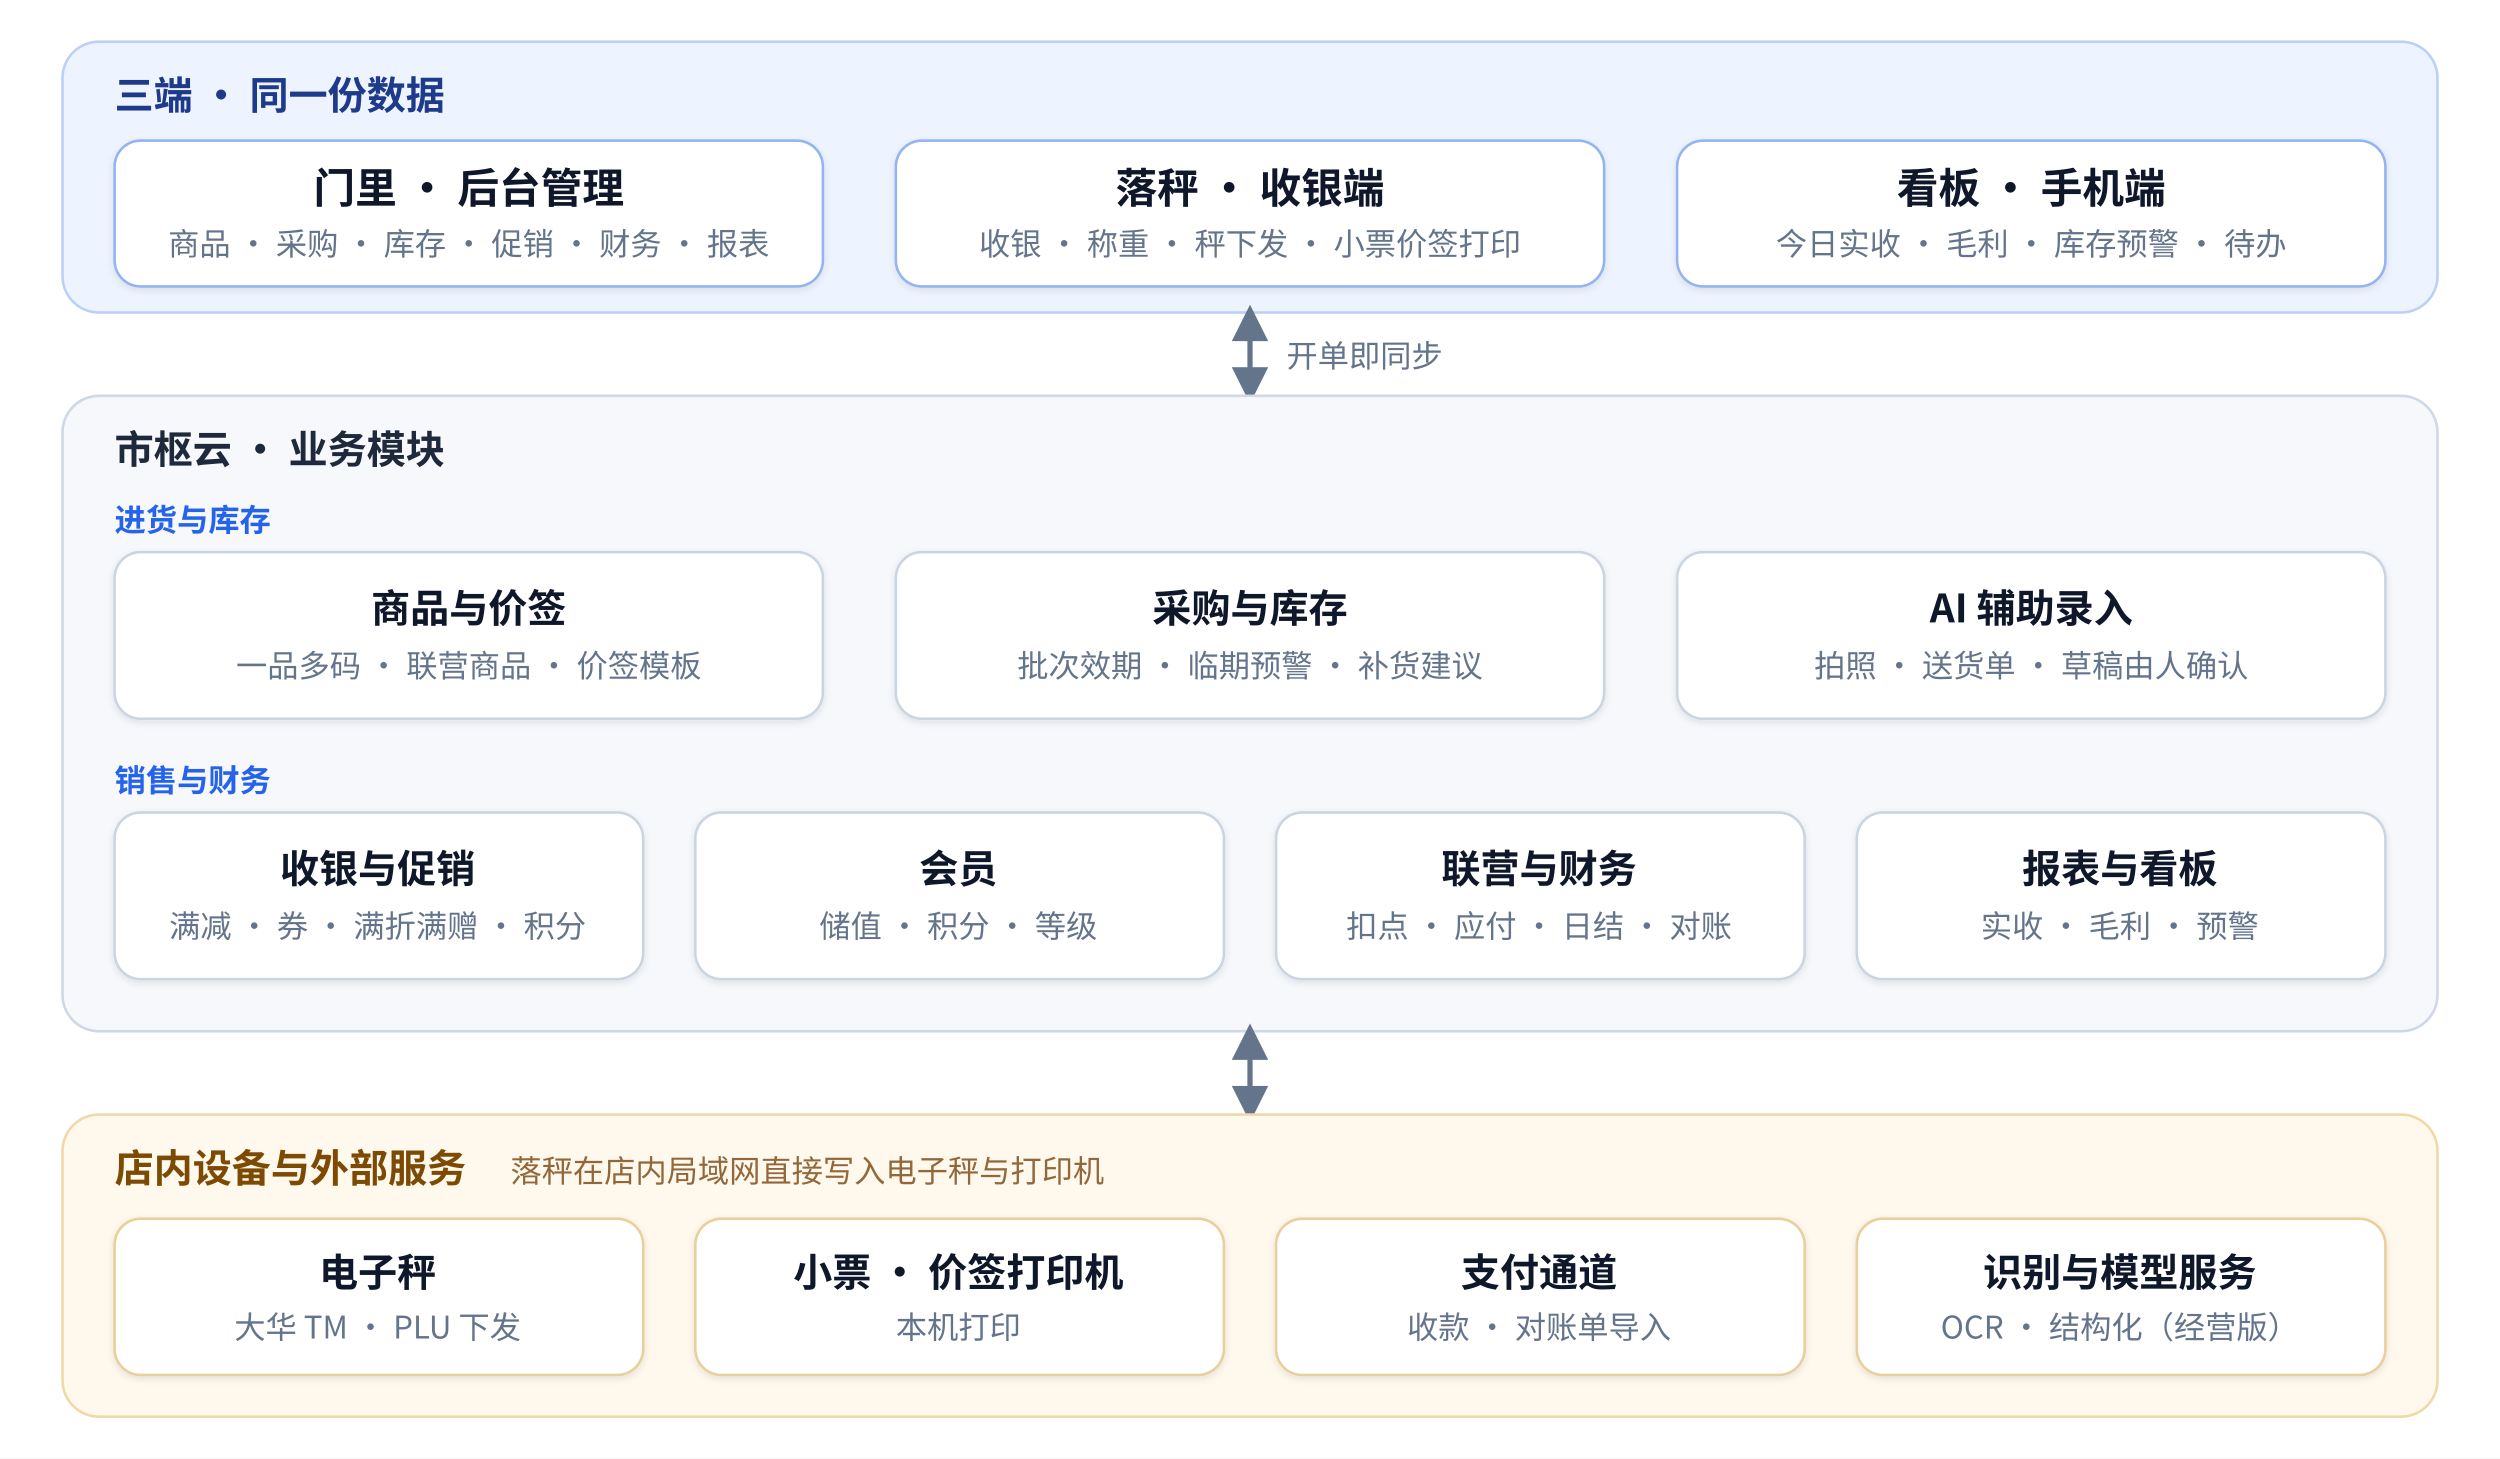
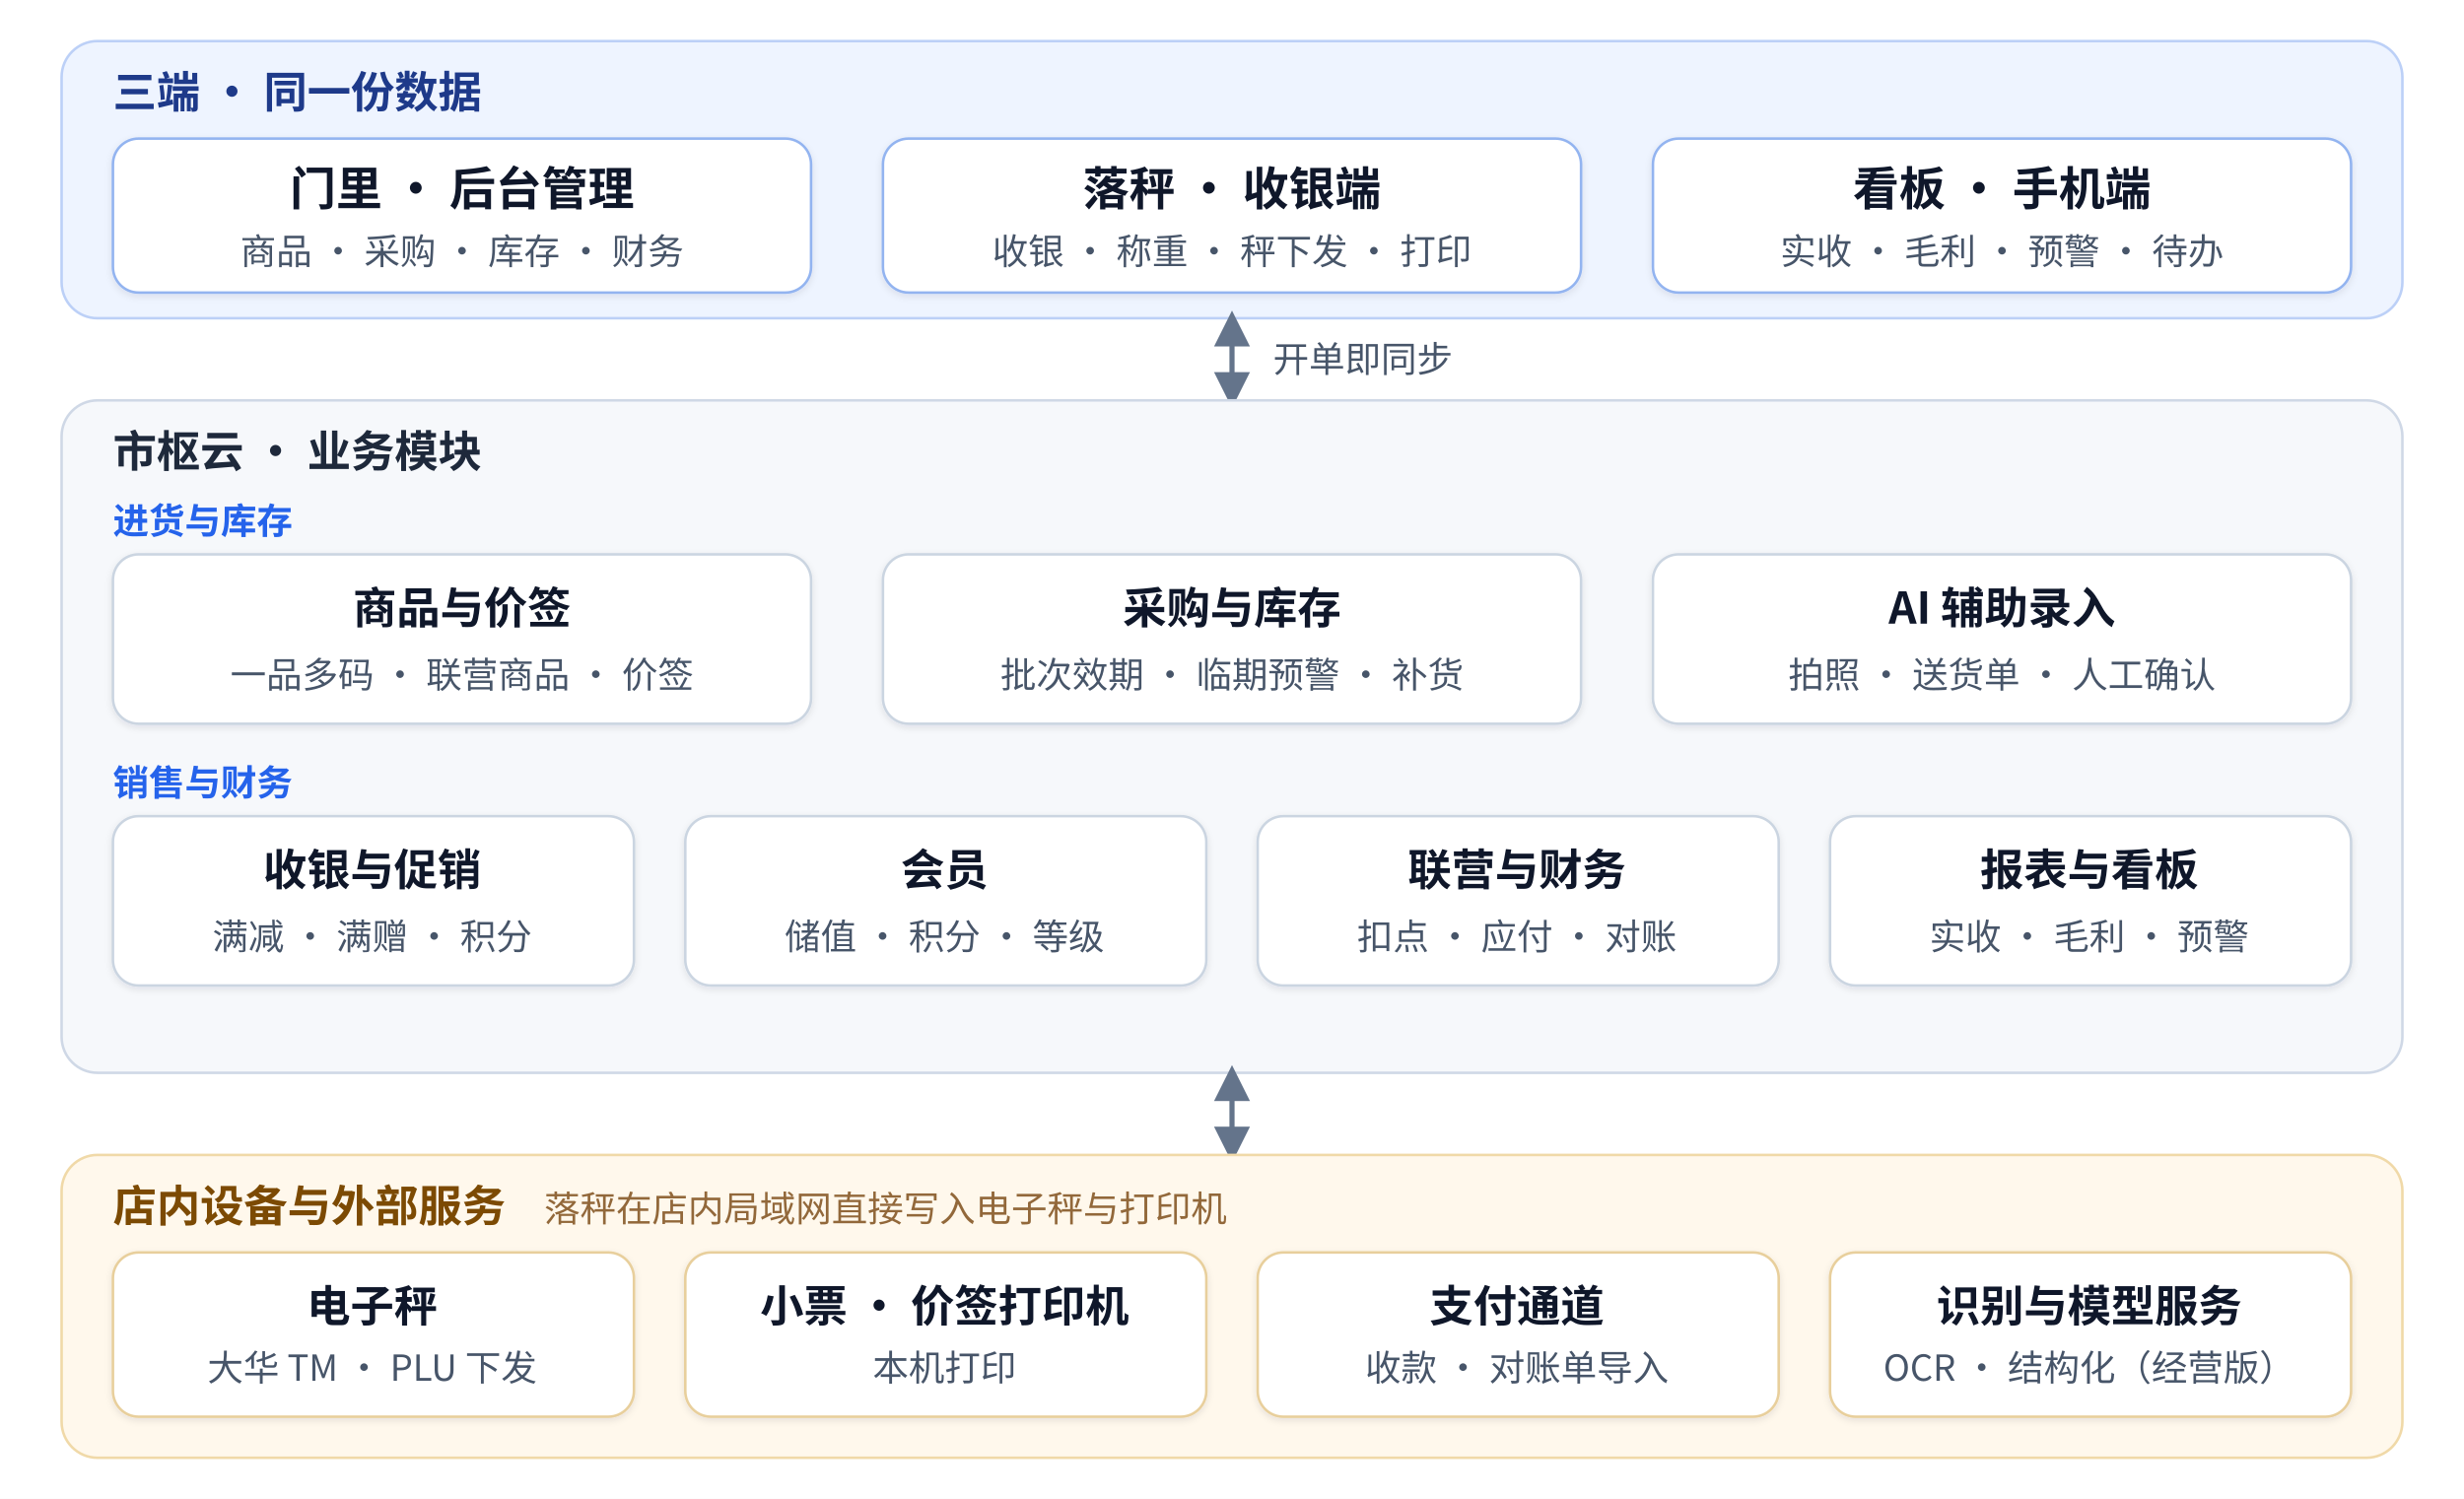
- <svg xmlns="http://www.w3.org/2000/svg" viewBox="0 0 960 560" width="960" height="560" font-family="'PingFang SC','Microsoft YaHei','Noto Sans CJK SC',sans-serif">
+ <svg xmlns="http://www.w3.org/2000/svg" viewBox="0 0 960 584" width="960" height="584" font-family="'PingFang SC','Microsoft YaHei','Noto Sans CJK SC',sans-serif">
  <defs>
    <marker id="arrow" viewBox="0 0 10 10" refX="5" refY="5" markerWidth="7" markerHeight="7" orient="auto-start-reverse">
      <path d="M0,0 L10,5 L0,10 z" fill="#64748b" />
    </marker>
    <filter id="shadow" x="-5%" y="-10%" width="110%" height="130%">
      <feDropShadow dx="0" dy="1" stdDeviation="1.5" flood-color="#0f172a" flood-opacity="0.10" />
    </filter>
  </defs>
-   <rect width="960" height="560" fill="#ffffff" />
-   <rect x="24" y="16" width="912" height="104" rx="14" fill="#eef4ff" stroke="#bcd0f7" />
-   <text x="44" y="42" font-size="15" font-weight="700" fill="#1e3a8a">三端 · 同一份数据</text>
+   <rect width="960" height="584" fill="#ffffff" />
+   <rect x="24" y="16" width="912" height="108" rx="14" fill="#eef4ff" stroke="#bcd0f7" />
+   <text x="44" y="42" font-size="17" font-weight="700" fill="#1e3a8a">三端 · 同一份数据</text>
  <g filter="url(#shadow)">
-     <rect x="44" y="54" width="272" height="56" rx="10" fill="#ffffff" stroke="#93b4f0" />
-     <rect x="344" y="54" width="272" height="56" rx="10" fill="#ffffff" stroke="#93b4f0" />
-     <rect x="644" y="54" width="272" height="56" rx="10" fill="#ffffff" stroke="#93b4f0" />
+     <rect x="44" y="54" width="272" height="60" rx="10" fill="#ffffff" stroke="#93b4f0" />
+     <rect x="344" y="54" width="272" height="60" rx="10" fill="#ffffff" stroke="#93b4f0" />
+     <rect x="644" y="54" width="272" height="60" rx="10" fill="#ffffff" stroke="#93b4f0" />
  </g>
  <g text-anchor="middle">
-     <text x="180" y="78" font-size="16" font-weight="700" fill="#0f172a">门里 · 后台管理</text>
-     <text x="180" y="98" font-size="12" fill="#64748b">商品 · 采购 · 库存 · 促销 · 财务 · 报表</text>
-     <text x="480" y="78" font-size="16" font-weight="700" fill="#0f172a">落秤 · 收银端</text>
-     <text x="480" y="98" font-size="12" fill="#64748b">收银 · 称重 · 秤下发 · 小票价签打印</text>
-     <text x="780" y="78" font-size="16" font-weight="700" fill="#0f172a">看板 · 手机端</text>
-     <text x="780" y="98" font-size="12" fill="#64748b">今日实收 · 毛利 · 库存预警 · 待办</text>
+     <text x="180" y="80" font-size="18" font-weight="700" fill="#0f172a">门里 · 后台管理</text>
+     <text x="180" y="103" font-size="14" fill="#475569">商品 · 采购 · 库存 · 财务</text>
+     <text x="480" y="80" font-size="18" font-weight="700" fill="#0f172a">落秤 · 收银端</text>
+     <text x="480" y="103" font-size="14" fill="#475569">收银 · 称重 · 秤下发 · 打印</text>
+     <text x="780" y="80" font-size="18" font-weight="700" fill="#0f172a">看板 · 手机端</text>
+     <text x="780" y="103" font-size="14" fill="#475569">实收 · 毛利 · 预警 · 待办</text>
  </g>
-   <line x1="480" y1="124" x2="480" y2="148" stroke="#64748b" stroke-width="2" marker-start="url(#arrow)" marker-end="url(#arrow)" />
-   <text x="494" y="141" font-size="12" fill="#64748b">开单即同步</text>
-   <rect x="24" y="152" width="912" height="244" rx="14" fill="#f6f8fb" stroke="#cfd8e6" />
-   <text x="44" y="178" font-size="15" font-weight="700" fill="#1e293b">市枢云 · 业务模块</text>
-   <text x="44" y="204" font-size="12" font-weight="700" fill="#2563eb">进货与库存</text>
+   <line x1="480" y1="128" x2="480" y2="152" stroke="#64748b" stroke-width="2" marker-start="url(#arrow)" marker-end="url(#arrow)" />
+   <text x="496" y="145" font-size="14" fill="#475569">开单即同步</text>
+   <rect x="24" y="156" width="912" height="262" rx="14" fill="#f6f8fb" stroke="#cfd8e6" />
+   <text x="44" y="182" font-size="17" font-weight="700" fill="#1e293b">市枢云 · 业务模块</text>
+   <text x="44" y="208" font-size="14" font-weight="700" fill="#2563eb">进货与库存</text>
  <g filter="url(#shadow)">
-     <rect x="44" y="212" width="272" height="64" rx="10" fill="#ffffff" stroke="#cbd5e1" />
-     <rect x="344" y="212" width="272" height="64" rx="10" fill="#ffffff" stroke="#cbd5e1" />
-     <rect x="644" y="212" width="272" height="64" rx="10" fill="#ffffff" stroke="#cbd5e1" />
+     <rect x="44" y="216" width="272" height="66" rx="10" fill="#ffffff" stroke="#cbd5e1" />
+     <rect x="344" y="216" width="272" height="66" rx="10" fill="#ffffff" stroke="#cbd5e1" />
+     <rect x="644" y="216" width="272" height="66" rx="10" fill="#ffffff" stroke="#cbd5e1" />
  </g>
  <g text-anchor="middle">
-     <text x="180" y="239" font-size="15" font-weight="700" fill="#0f172a">商品与价签</text>
-     <text x="180" y="260" font-size="12" fill="#64748b">一品多码 · 联营商品 · 价签模板</text>
-     <text x="480" y="239" font-size="15" font-weight="700" fill="#0f172a">采购与库存</text>
-     <text x="480" y="260" font-size="12" fill="#64748b">批次效期 · 临期预警 · 补货建议</text>
-     <text x="780" y="239" font-size="15" font-weight="700" fill="#0f172a">AI 辅助录入</text>
-     <text x="780" y="260" font-size="12" fill="#64748b">拍照 · 送货单 · 草稿由人确认</text>
+     <text x="180" y="243" font-size="17" font-weight="700" fill="#0f172a">商品与价签</text>
+     <text x="180" y="268" font-size="14" fill="#475569">一品多码 · 联营商品 · 价签</text>
+     <text x="480" y="243" font-size="17" font-weight="700" fill="#0f172a">采购与库存</text>
+     <text x="480" y="268" font-size="14" fill="#475569">批次效期 · 临期预警 · 补货</text>
+     <text x="780" y="243" font-size="17" font-weight="700" fill="#0f172a">AI 辅助录入</text>
+     <text x="780" y="268" font-size="14" fill="#475569">拍照 · 送货单 · 人工确认</text>
  </g>
-   <text x="44" y="304" font-size="12" font-weight="700" fill="#2563eb">销售与财务</text>
+   <text x="44" y="310" font-size="14" font-weight="700" fill="#2563eb">销售与财务</text>
  <g filter="url(#shadow)">
-     <rect x="44" y="312" width="203" height="64" rx="10" fill="#ffffff" stroke="#cbd5e1" />
-     <rect x="267" y="312" width="203" height="64" rx="10" fill="#ffffff" stroke="#cbd5e1" />
-     <rect x="490" y="312" width="203" height="64" rx="10" fill="#ffffff" stroke="#cbd5e1" />
-     <rect x="713" y="312" width="203" height="64" rx="10" fill="#ffffff" stroke="#cbd5e1" />
+     <rect x="44" y="318" width="203" height="66" rx="10" fill="#ffffff" stroke="#cbd5e1" />
+     <rect x="267" y="318" width="203" height="66" rx="10" fill="#ffffff" stroke="#cbd5e1" />
+     <rect x="490" y="318" width="203" height="66" rx="10" fill="#ffffff" stroke="#cbd5e1" />
+     <rect x="713" y="318" width="203" height="66" rx="10" fill="#ffffff" stroke="#cbd5e1" />
  </g>
  <g text-anchor="middle">
-     <text x="145" y="339" font-size="15" font-weight="700" fill="#0f172a">收银与促销</text>
-     <text x="145" y="360" font-size="12" fill="#64748b">满减 · 券 · 满折满赠 · 积分</text>
-     <text x="368" y="339" font-size="15" font-weight="700" fill="#0f172a">会员</text>
-     <text x="368" y="360" font-size="12" fill="#64748b">储值 · 积分 · 等级</text>
-     <text x="591" y="339" font-size="15" font-weight="700" fill="#0f172a">联营与财务</text>
-     <text x="591" y="360" font-size="12" fill="#64748b">扣点 · 应付 · 日结 · 对账</text>
-     <text x="814" y="339" font-size="15" font-weight="700" fill="#0f172a">报表与看板</text>
-     <text x="814" y="360" font-size="12" fill="#64748b">实收 · 毛利 · 预警</text>
+     <text x="145" y="345" font-size="17" font-weight="700" fill="#0f172a">收银与促销</text>
+     <text x="145" y="370" font-size="14" fill="#475569">满减 · 满赠 · 积分</text>
+     <text x="368" y="345" font-size="17" font-weight="700" fill="#0f172a">会员</text>
+     <text x="368" y="370" font-size="14" fill="#475569">储值 · 积分 · 等级</text>
+     <text x="591" y="345" font-size="17" font-weight="700" fill="#0f172a">联营与财务</text>
+     <text x="591" y="370" font-size="14" fill="#475569">扣点 · 应付 · 对账</text>
+     <text x="814" y="345" font-size="17" font-weight="700" fill="#0f172a">报表与看板</text>
+     <text x="814" y="370" font-size="14" fill="#475569">实收 · 毛利 · 预警</text>
  </g>
-   <line x1="480" y1="400" x2="480" y2="424" stroke="#64748b" stroke-width="2" marker-start="url(#arrow)" marker-end="url(#arrow)" />
-   <rect x="24" y="428" width="912" height="116" rx="14" fill="#fff8ec" stroke="#f0d9a8" />
-   <text x="44" y="454" font-size="15" font-weight="700" fill="#7c4a03">店内设备与外部服务</text>
-   <text x="196" y="454" font-size="12" fill="#92683a">落秤在店内局域网直接写入电子秤与打印机</text>
+   <line x1="480" y1="422" x2="480" y2="446" stroke="#64748b" stroke-width="2" marker-start="url(#arrow)" marker-end="url(#arrow)" />
+   <rect x="24" y="450" width="912" height="118" rx="14" fill="#fff8ec" stroke="#f0d9a8" />
+   <text x="44" y="476" font-size="17" font-weight="700" fill="#7c4a03">店内设备与外部服务</text>
+   <text x="212" y="476" font-size="14" fill="#92683a">落秤在店内局域网直接写入电子秤与打印机</text>
  <g filter="url(#shadow)">
-     <rect x="44" y="468" width="203" height="60" rx="10" fill="#ffffff" stroke="#e8cf9c" />
-     <rect x="267" y="468" width="203" height="60" rx="10" fill="#ffffff" stroke="#e8cf9c" />
-     <rect x="490" y="468" width="203" height="60" rx="10" fill="#ffffff" stroke="#e8cf9c" />
-     <rect x="713" y="468" width="203" height="60" rx="10" fill="#ffffff" stroke="#e8cf9c" />
+     <rect x="44" y="488" width="203" height="64" rx="10" fill="#ffffff" stroke="#e8cf9c" />
+     <rect x="267" y="488" width="203" height="64" rx="10" fill="#ffffff" stroke="#e8cf9c" />
+     <rect x="490" y="488" width="203" height="64" rx="10" fill="#ffffff" stroke="#e8cf9c" />
+     <rect x="713" y="488" width="203" height="64" rx="10" fill="#ffffff" stroke="#e8cf9c" />
  </g>
  <g text-anchor="middle">
-     <text x="145" y="494" font-size="15" font-weight="700" fill="#0f172a">电子秤</text>
-     <text x="145" y="514" font-size="12" fill="#64748b">大华 TM · PLU 下发</text>
-     <text x="368" y="494" font-size="15" font-weight="700" fill="#0f172a">小票 · 价签打印机</text>
-     <text x="368" y="514" font-size="12" fill="#64748b">本机打印</text>
-     <text x="591" y="494" font-size="15" font-weight="700" fill="#0f172a">支付通道</text>
-     <text x="591" y="514" font-size="12" fill="#64748b">收款 · 对账单导入</text>
-     <text x="814" y="494" font-size="15" font-weight="700" fill="#0f172a">识别与模型服务</text>
-     <text x="814" y="514" font-size="12" fill="#64748b">OCR · 结构化（经营版）</text>
+     <text x="145" y="515" font-size="17" font-weight="700" fill="#0f172a">电子秤</text>
+     <text x="145" y="538" font-size="14" fill="#475569">大华 TM · PLU 下发</text>
+     <text x="368" y="515" font-size="17" font-weight="700" fill="#0f172a">小票 · 价签打印机</text>
+     <text x="368" y="538" font-size="14" fill="#475569">本机打印</text>
+     <text x="591" y="515" font-size="17" font-weight="700" fill="#0f172a">支付通道</text>
+     <text x="591" y="538" font-size="14" fill="#475569">收款 · 对账单导入</text>
+     <text x="814" y="515" font-size="17" font-weight="700" fill="#0f172a">识别与模型服务</text>
+     <text x="814" y="538" font-size="14" fill="#475569">OCR · 结构化（经营版）</text>
  </g>
</svg>
